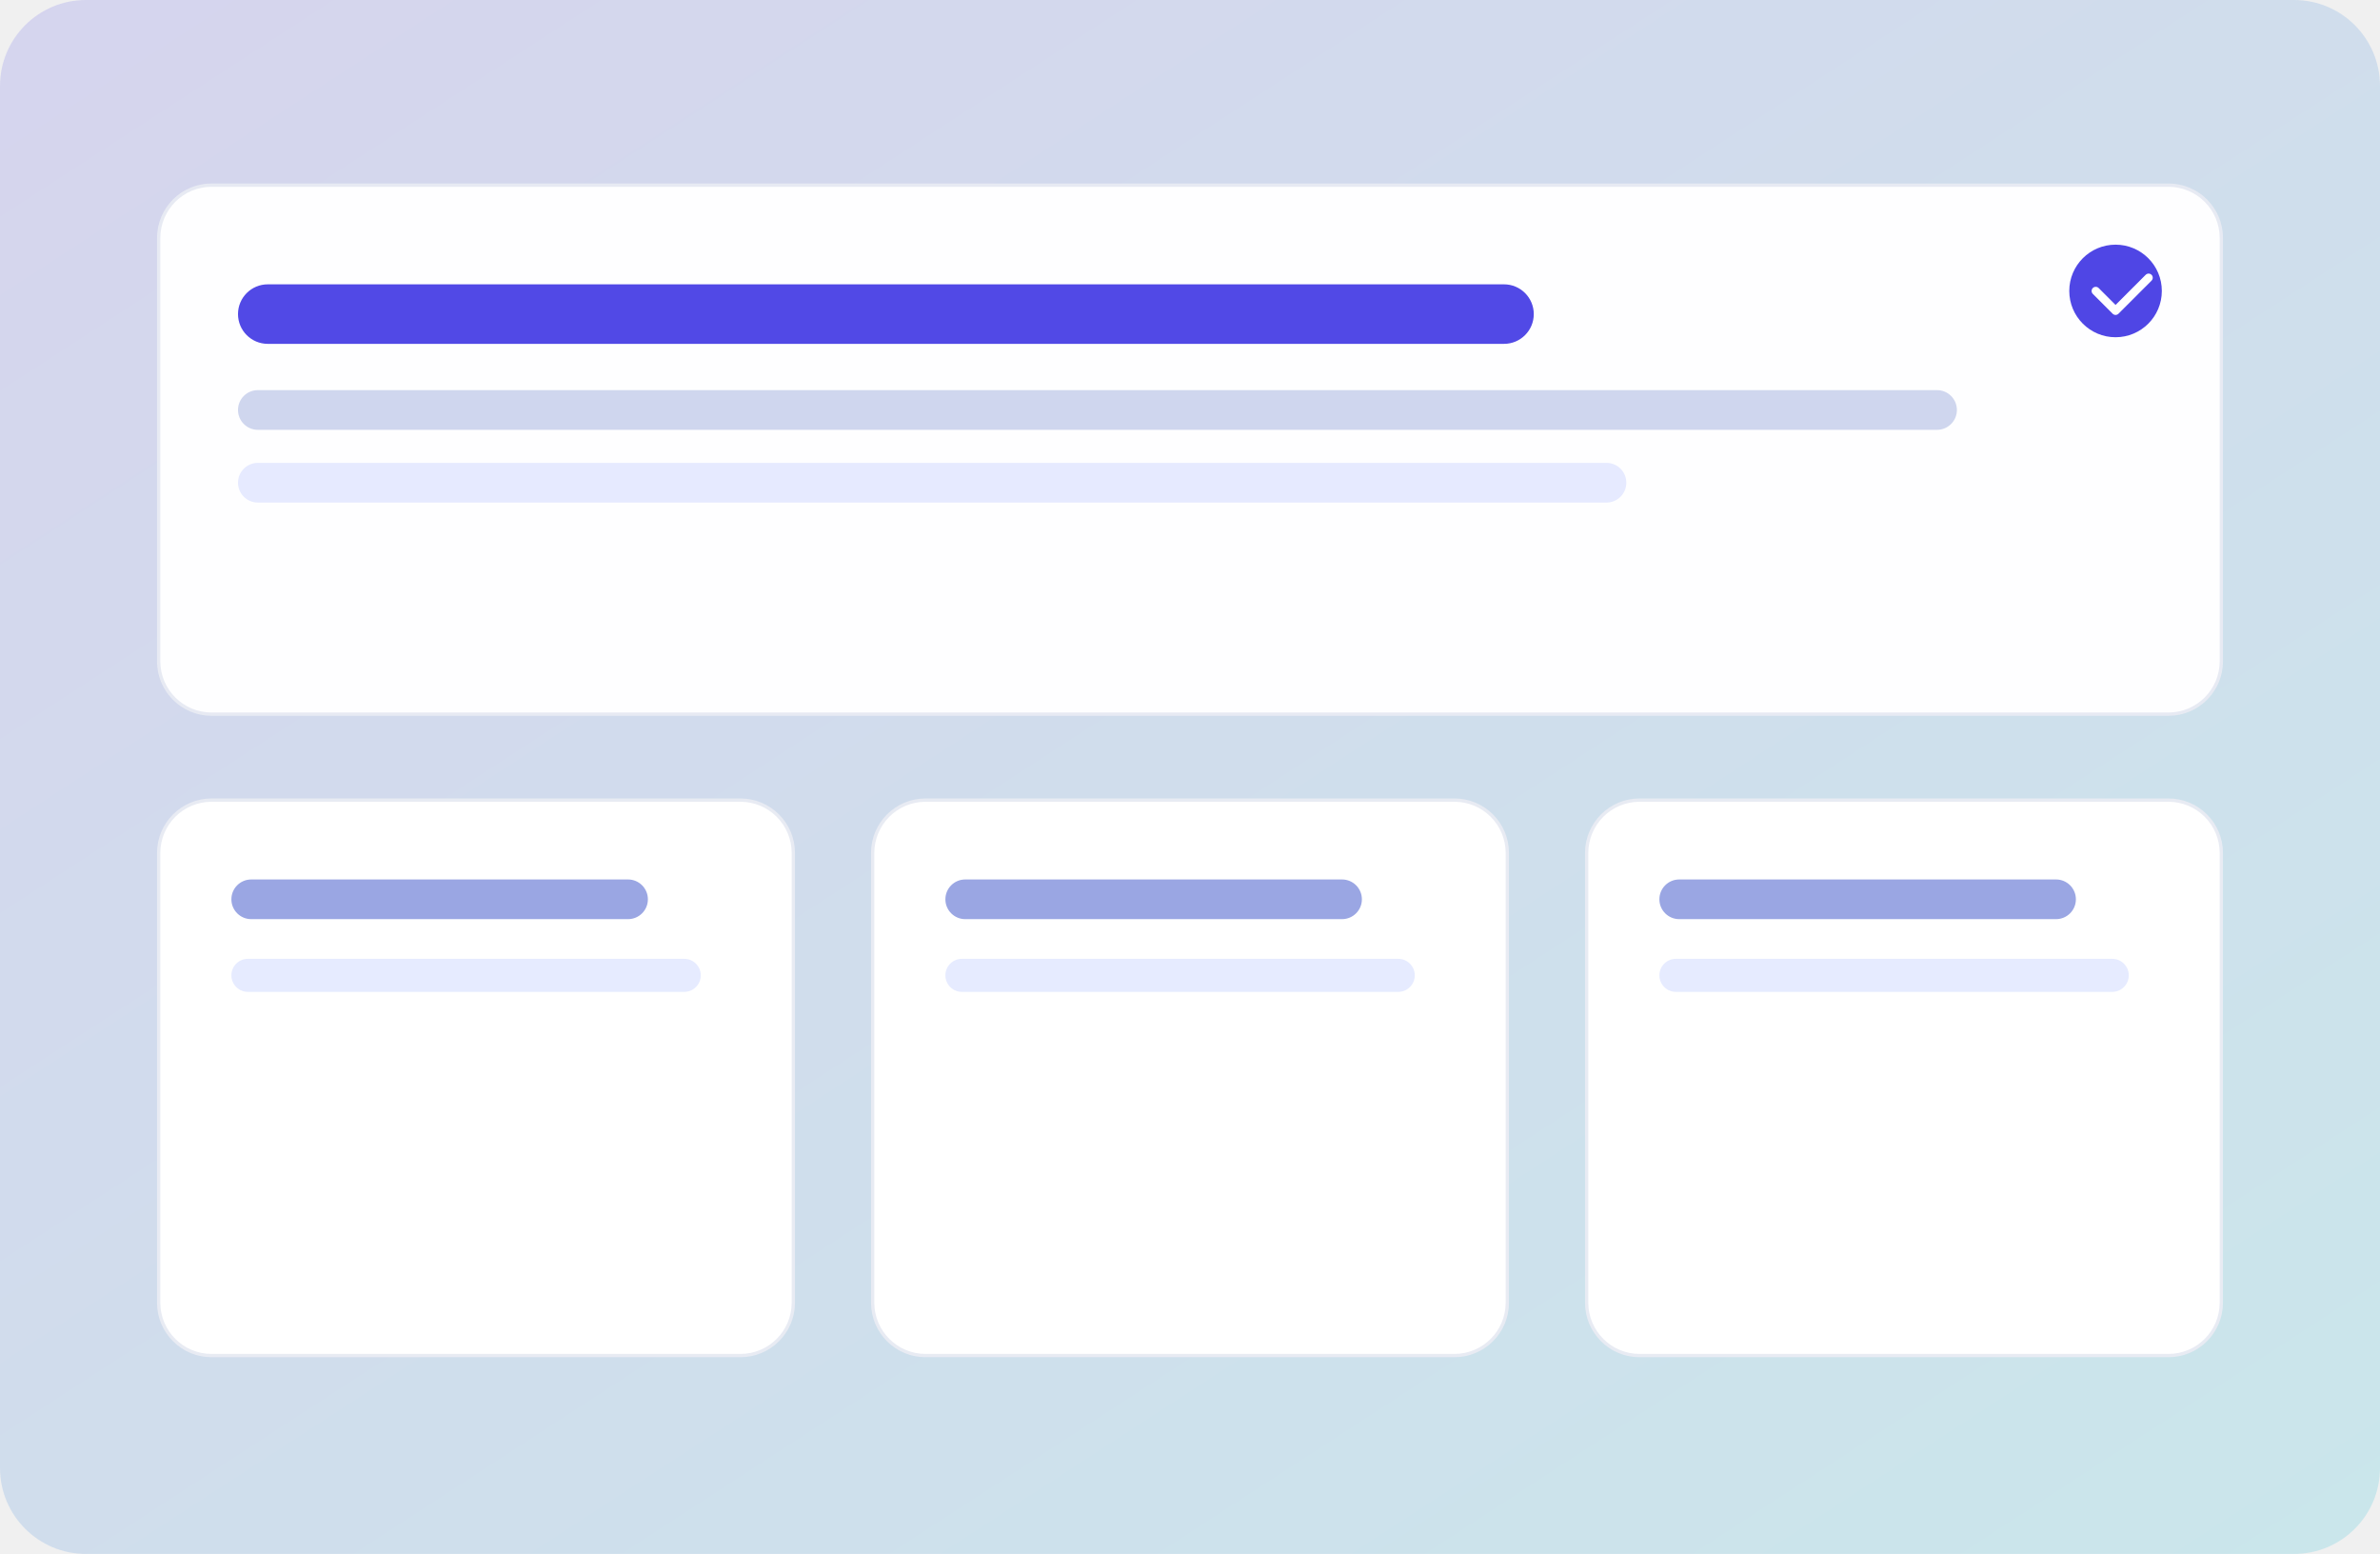
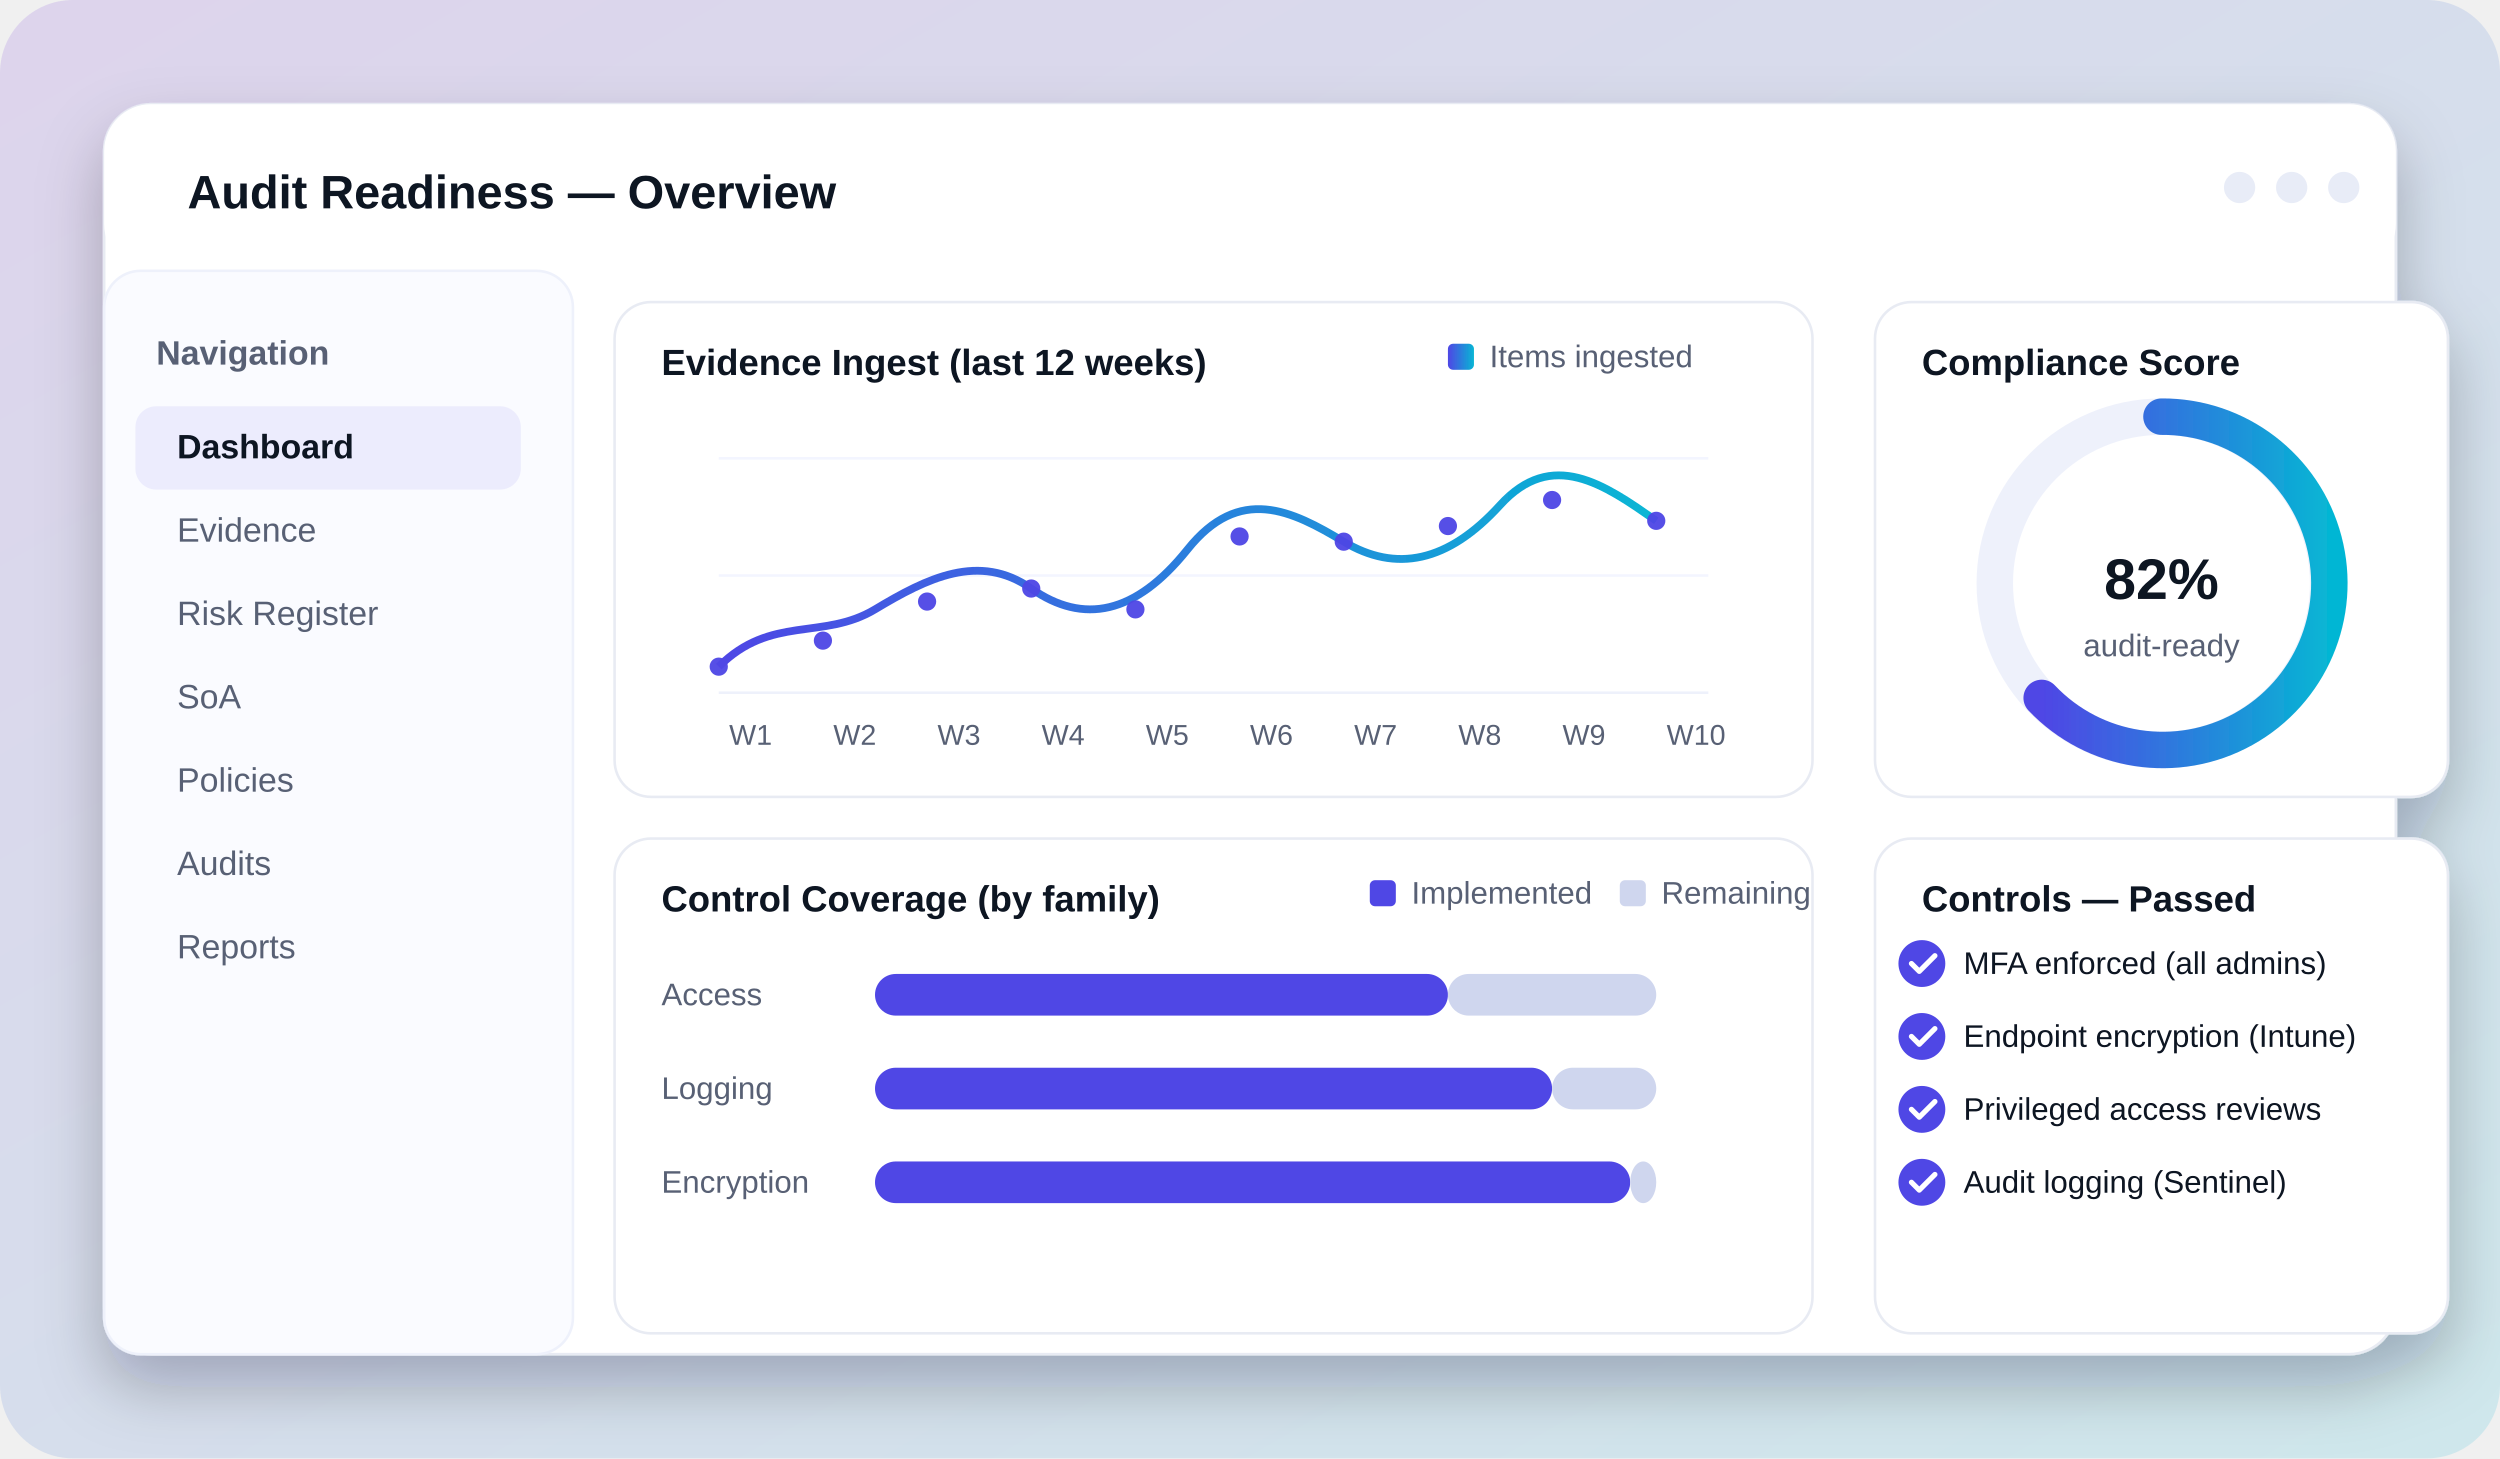
- <svg xmlns="http://www.w3.org/2000/svg" viewBox="0 0 720 470">
+ <svg xmlns="http://www.w3.org/2000/svg" viewBox="0 0 960 560" role="img" aria-labelledby="title desc">
  <defs>
-     <linearGradient id="g1" x1="0" y1="0" x2="1" y2="1">
-       <stop offset="0" stop-color="#4F46E5" stop-opacity=".16" />
-       <stop offset="1" stop-color="#06B6D4" stop-opacity=".16" />
+     <linearGradient id="grad-bg" x1="0" y1="0" x2="1" y2="1">
+       <stop offset="0" stop-color="#6D28D9" stop-opacity=".14" />
+       <stop offset="1" stop-color="#06B6D4" stop-opacity=".14" />
+     </linearGradient>
+     <filter id="softShadow" x="-20%" y="-20%" width="140%" height="140%">
+       <feDropShadow dx="0" dy="12" stdDeviation="12" flood-color="rgba(10,18,32,.25)" />
+     </filter>
+     <linearGradient id="grad-line" x1="0" y1="0" x2="1" y2="0">
+       <stop offset="0" stop-color="#4F46E5" />
+       <stop offset="1" stop-color="#06B6D4" />
    </linearGradient>
  </defs>
-   <rect width="720" height="470" rx="26" fill="url(#g1)" />
-   <g opacity=".98">
-     <rect x="48" y="56" width="624" height="160" rx="16" fill="#fff" stroke="#e8ebf3" />
-     <rect x="72" y="86" width="392" height="18" rx="9" fill="#4F46E5" />
-     <rect x="72" y="118" width="520" height="12" rx="6" fill="#cfd6ee" />
-     <rect x="72" y="140" width="420" height="12" rx="6" fill="#e7ebff" />
-   </g>
-   <g>
-     <rect x="48" y="242" width="192" height="168" rx="16" fill="#fff" stroke="#e8ebf3" />
-     <rect x="264" y="242" width="192" height="168" rx="16" fill="#fff" stroke="#e8ebf3" />
-     <rect x="480" y="242" width="192" height="168" rx="16" fill="#fff" stroke="#e8ebf3" />
-     <rect x="70" y="266" width="126" height="12" rx="6" fill="#9aa6e3" />
-     <rect x="286" y="266" width="126" height="12" rx="6" fill="#9aa6e3" />
-     <rect x="502" y="266" width="126" height="12" rx="6" fill="#9aa6e3" />
-     <rect x="70" y="290" width="142" height="10" rx="5" fill="#e6ebff" />
-     <rect x="286" y="290" width="142" height="10" rx="5" fill="#e6ebff" />
-     <rect x="502" y="290" width="142" height="10" rx="5" fill="#e6ebff" />
-   </g>
-   <g>
-     <circle cx="640" cy="88" r="14" fill="#4F46E5" />
-     <path d="M634 88l6 6 10-10" fill="none" stroke="#fff" stroke-width="2.5" stroke-linecap="round" stroke-linejoin="round" />
+   <rect width="960" height="560" rx="28" fill="url(#grad-bg)" />
+   <g filter="url(#softShadow)">
+     <rect x="40" y="40" width="880" height="480" rx="18" fill="#fff" stroke="#e8ebf3" />
+     <rect x="40" y="40" width="880" height="64" rx="18" fill="#fff" />
+     <text x="72" y="80" font-family="Nunito, Arial, sans-serif" font-weight="900" font-size="18" fill="#0b1220">
+       Audit Readiness — Overview
+     </text>
+     <circle cx="860" cy="72" r="6" fill="#e8ecf7" />
+     <circle cx="880" cy="72" r="6" fill="#e8ecf7" />
+     <circle cx="900" cy="72" r="6" fill="#e8ecf7" />
+     <g>
+       <rect x="40" y="104" width="180" height="416" rx="14" fill="#fafbff" stroke="#eef1fb" />
+       <text x="60" y="140" font-family="Nunito, Arial, sans-serif" font-weight="800" font-size="13" fill="#586174">Navigation</text>
+       <g font-family="Nunito, Arial, sans-serif" font-size="13">
+         <rect x="52" y="156" width="148" height="32" rx="8" fill="#4F46E5" opacity=".08" />
+         <text x="68" y="176" fill="#0b1220" font-weight="800">Dashboard</text>
+         <text x="68" y="208" fill="#586174">Evidence</text>
+         <text x="68" y="240" fill="#586174">Risk Register</text>
+         <text x="68" y="272" fill="#586174">SoA</text>
+         <text x="68" y="304" fill="#586174">Policies</text>
+         <text x="68" y="336" fill="#586174">Audits</text>
+         <text x="68" y="368" fill="#586174">Reports</text>
+       </g>
+     </g>
+     <g transform="translate(236,116)">
+       <g>
+         <rect x="0" y="0" width="460" height="190" rx="14" fill="#fff" stroke="#e8ebf3" />
+         <text x="18" y="28" font-family="Nunito, Arial, sans-serif" font-weight="800" font-size="14" fill="#0b1220">
+           Evidence Ingest (last 12 weeks)
+         </text>
+         <line x1="40" y1="150" x2="420" y2="150" stroke="#eef1fb" />
+         <line x1="40" y1="60" x2="420" y2="60" stroke="#f3f5ff" />
+         <line x1="40" y1="105" x2="420" y2="105" stroke="#f3f5ff" />
+         <g font-family="Nunito, Arial, sans-serif" font-size="11" fill="#586174">
+           <text x="44" y="170">W1</text>
+           <text x="84" y="170">W2</text>
+           <text x="124" y="170">W3</text>
+           <text x="164" y="170">W4</text>
+           <text x="204" y="170">W5</text>
+           <text x="244" y="170">W6</text>
+           <text x="284" y="170">W7</text>
+           <text x="324" y="170">W8</text>
+           <text x="364" y="170">W9</text>
+           <text x="404" y="170">W10</text>
+         </g>
+         <path d="M40,140                  C60,120 80,130 100,118                  S140,96 160,110                  S200,120 220,95                  S260,80 280,92                  S320,100 340,78                  S380,70 400,84" fill="none" stroke="url(#grad-line)" stroke-width="3" />
+         <g fill="#4F46E5" opacity=".95">
+           <circle cx="40" cy="140" r="3.5" />
+           <circle cx="80" cy="130" r="3.5" />
+           <circle cx="120" cy="115" r="3.5" />
+           <circle cx="160" cy="110" r="3.5" />
+           <circle cx="200" cy="118" r="3.5" />
+           <circle cx="240" cy="90" r="3.5" />
+           <circle cx="280" cy="92" r="3.5" />
+           <circle cx="320" cy="86" r="3.5" />
+           <circle cx="360" cy="76" r="3.5" />
+           <circle cx="400" cy="84" r="3.5" />
+         </g>
+         <rect x="320" y="16" width="10" height="10" rx="2" fill="url(#grad-line)" />
+         <text x="336" y="25" font-family="Nunito, Arial, sans-serif" font-size="12" fill="#586174">Items ingested</text>
+       </g>
+       <g transform="translate(0,206)">
+         <rect x="0" y="0" width="460" height="190" rx="14" fill="#fff" stroke="#e8ebf3" />
+         <text x="18" y="28" font-family="Nunito, Arial, sans-serif" font-weight="800" font-size="14" fill="#0b1220">
+           Control Coverage (by family)
+         </text>
+         <text x="18" y="64" font-family="Nunito, Arial, sans-serif" font-size="12" fill="#586174">Access</text>
+         <rect x="100" y="52" width="220" height="16" rx="8" fill="#4F46E5" />
+         <rect x="320" y="52" width="80" height="16" rx="8" fill="#cfd6ee" />
+         <text x="18" y="100" font-family="Nunito, Arial, sans-serif" font-size="12" fill="#586174">Logging</text>
+         <rect x="100" y="88" width="260" height="16" rx="8" fill="#4F46E5" />
+         <rect x="360" y="88" width="40" height="16" rx="8" fill="#cfd6ee" />
+         <text x="18" y="136" font-family="Nunito, Arial, sans-serif" font-size="12" fill="#586174">Encryption</text>
+         <rect x="100" y="124" width="290" height="16" rx="8" fill="#4F46E5" />
+         <rect x="390" y="124" width="10" height="16" rx="8" fill="#cfd6ee" />
+         <rect x="290" y="16" width="10" height="10" rx="2" fill="#4F46E5" />
+         <text x="306" y="25" font-family="Nunito, Arial, sans-serif" font-size="12" fill="#586174">Implemented</text>
+         <rect x="386" y="16" width="10" height="10" rx="2" fill="#cfd6ee" />
+         <text x="402" y="25" font-family="Nunito, Arial, sans-serif" font-size="12" fill="#586174">Remaining</text>
+       </g>
+       <g transform="translate(484,0)">
+         <rect x="0" y="0" width="220" height="190" rx="14" fill="#fff" stroke="#e8ebf3" />
+         <text x="18" y="28" font-family="Nunito, Arial, sans-serif" font-weight="800" font-size="14" fill="#0b1220">
+           Compliance Score
+         </text>
+         <g transform="translate(110,108)">
+           <circle r="64" fill="none" stroke="#eef1fb" stroke-width="14" />
+           <path d="             M 0 -64             A 64 64 0 1 1  -46 44           " fill="none" stroke="url(#grad-line)" stroke-width="14" stroke-linecap="round" />
+           <text x="0" y="6" text-anchor="middle" font-family="Nunito, Arial" font-weight="900" font-size="22" fill="#0b1220">82%</text>
+           <text x="0" y="28" text-anchor="middle" font-family="Nunito, Arial" font-size="12" fill="#586174">audit-ready</text>
+         </g>
+         <g transform="translate(0,206)">
+           <rect x="0" y="0" width="220" height="190" rx="14" fill="#fff" stroke="#e8ebf3" />
+           <text x="18" y="28" font-family="Nunito, Arial, sans-serif" font-weight="800" font-size="14" fill="#0b1220">
+             Controls — Passed
+           </text>
+           <g font-family="Nunito, Arial, sans-serif" font-size="12" fill="#0b1220">
+             <g transform="translate(18,48)">
+               <circle cx="0" cy="0" r="9" fill="#4F46E5" />
+               <path d="M-4 0 l3 3 6 -6" stroke="#fff" stroke-width="2" fill="none" stroke-linecap="round" stroke-linejoin="round" />
+               <text x="16" y="4">MFA enforced (all admins)</text>
+             </g>
+             <g transform="translate(18,76)">
+               <circle cx="0" cy="0" r="9" fill="#4F46E5" />
+               <path d="M-4 0 l3 3 6 -6" stroke="#fff" stroke-width="2" fill="none" stroke-linecap="round" stroke-linejoin="round" />
+               <text x="16" y="4">Endpoint encryption (Intune)</text>
+             </g>
+             <g transform="translate(18,104)">
+               <circle cx="0" cy="0" r="9" fill="#4F46E5" />
+               <path d="M-4 0 l3 3 6 -6" stroke="#fff" stroke-width="2" fill="none" stroke-linecap="round" stroke-linejoin="round" />
+               <text x="16" y="4">Privileged access reviews</text>
+             </g>
+             <g transform="translate(18,132)">
+               <circle cx="0" cy="0" r="9" fill="#4F46E5" />
+               <path d="M-4 0 l3 3 6 -6" stroke="#fff" stroke-width="2" fill="none" stroke-linecap="round" stroke-linejoin="round" />
+               <text x="16" y="4">Audit logging (Sentinel)</text>
+             </g>
+           </g>
+         </g>
+       </g>
+     </g>
  </g>
</svg>
